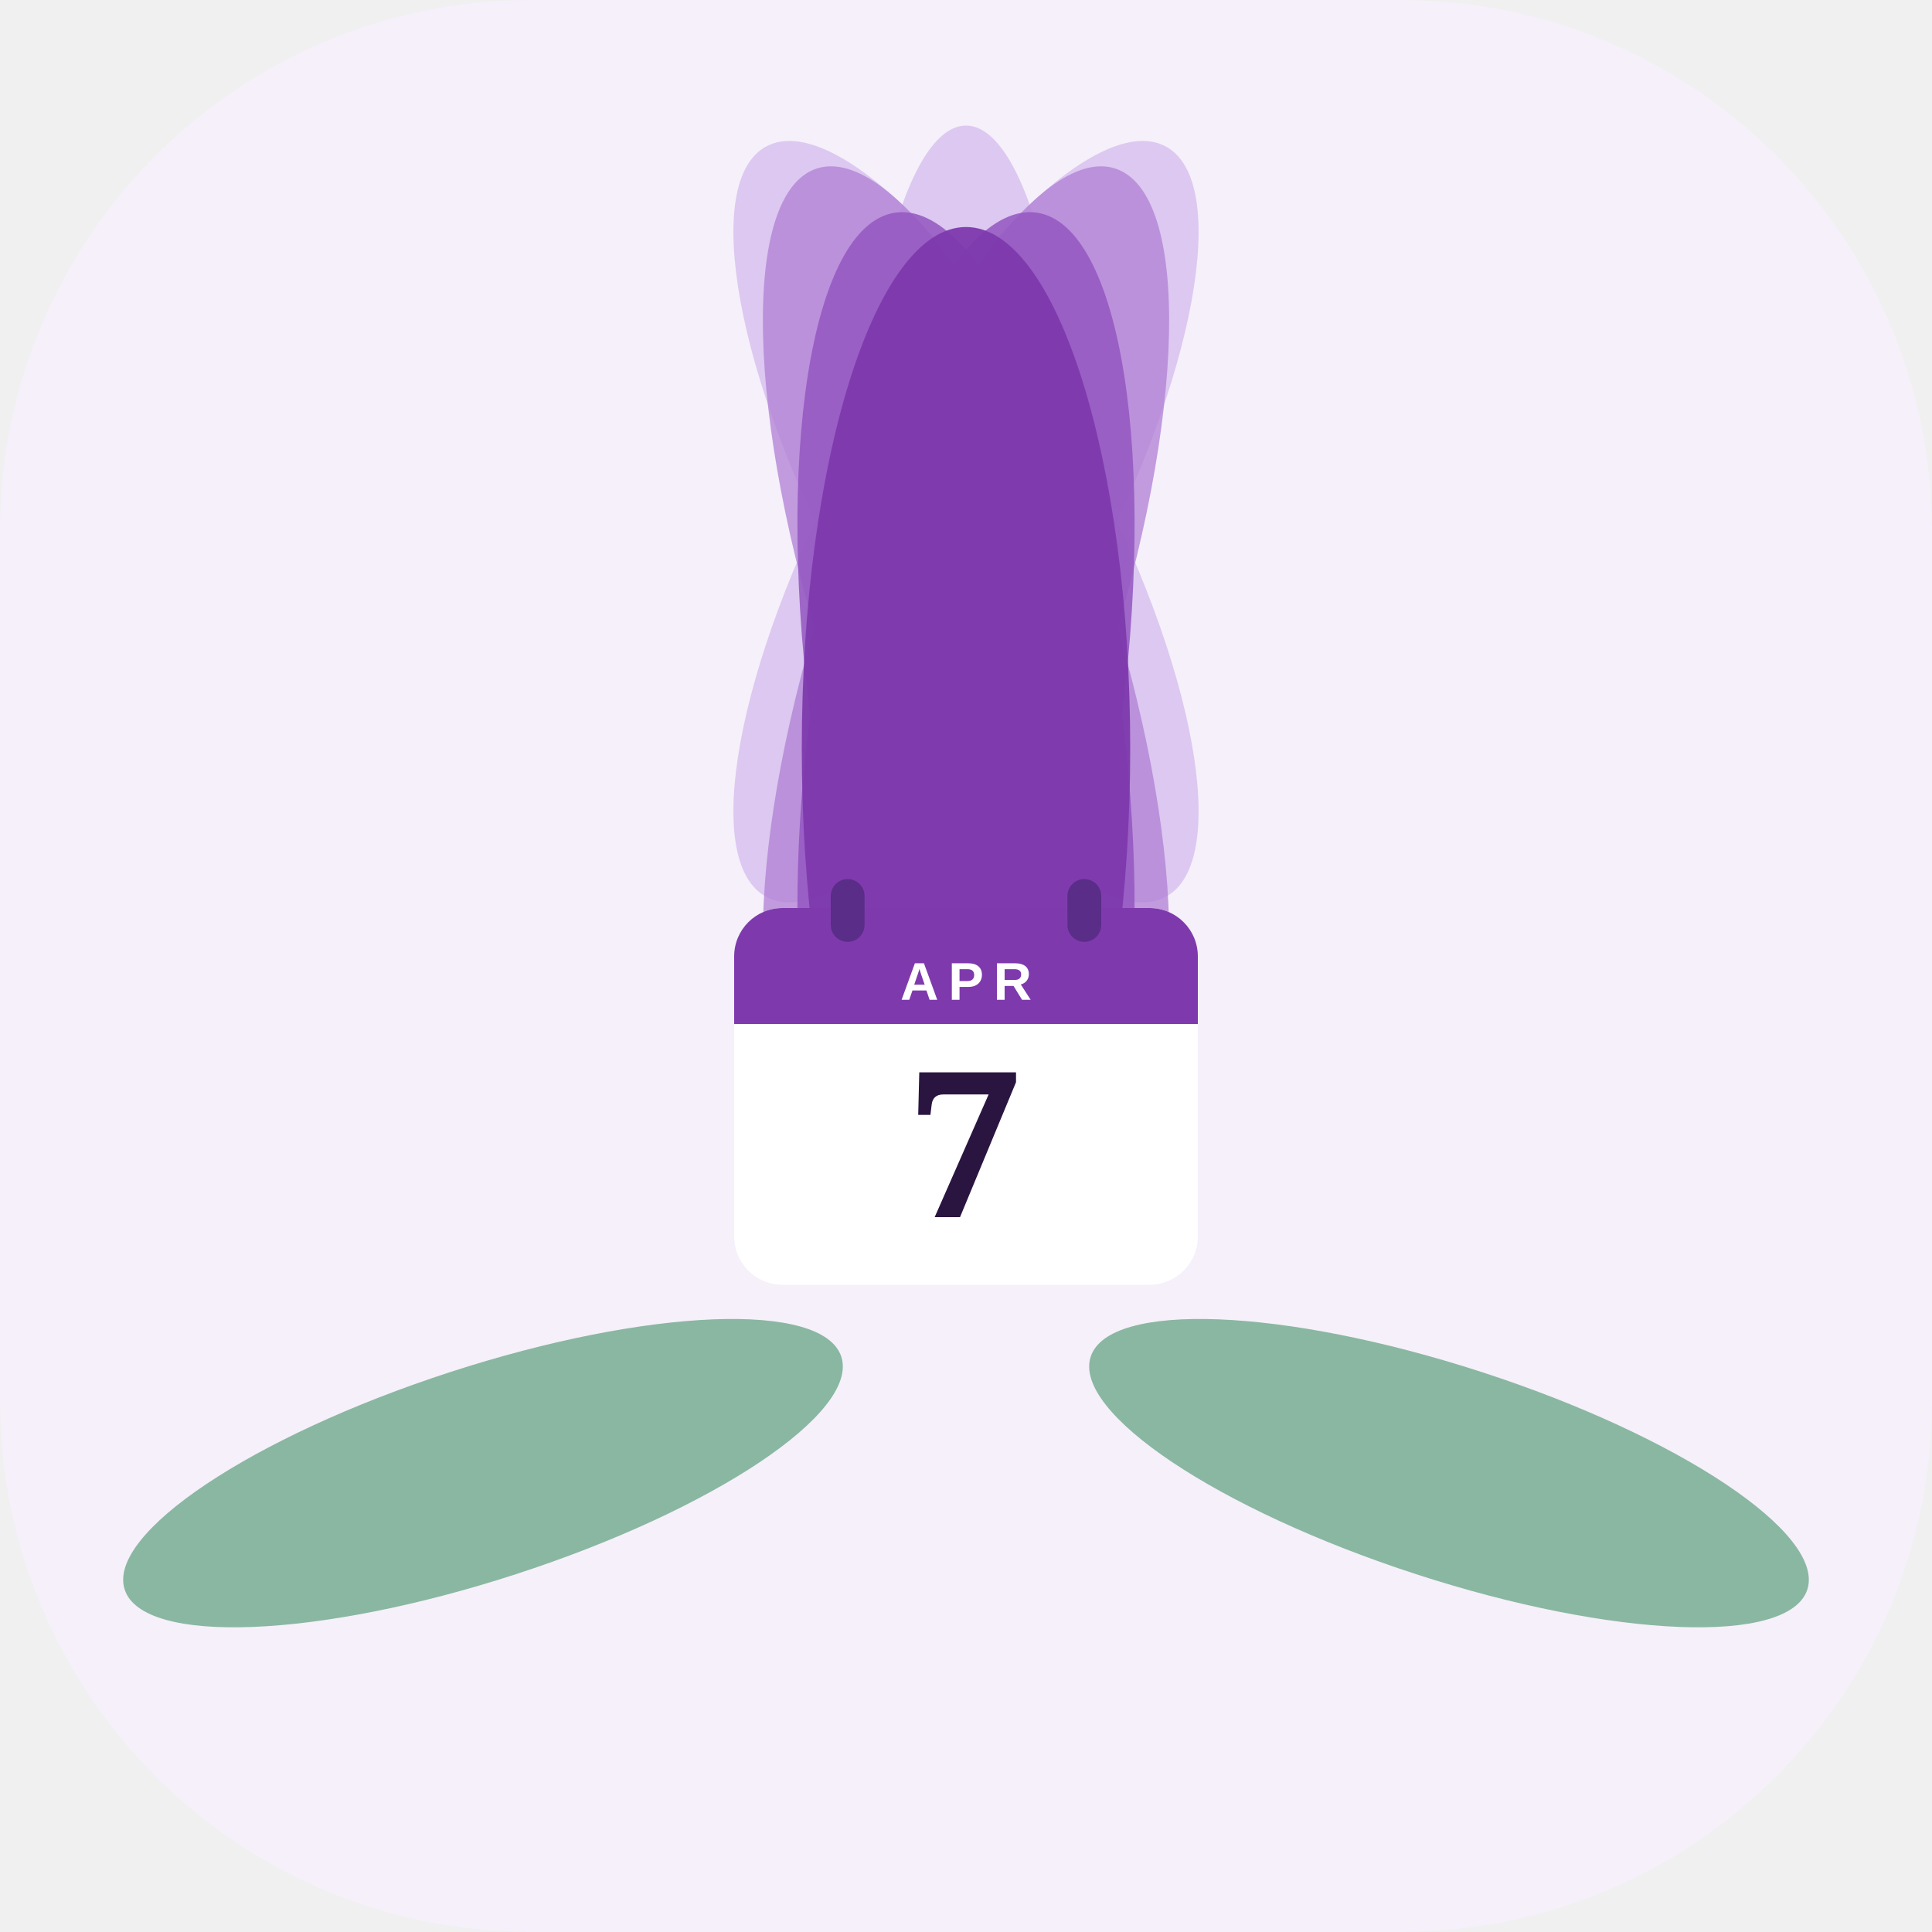
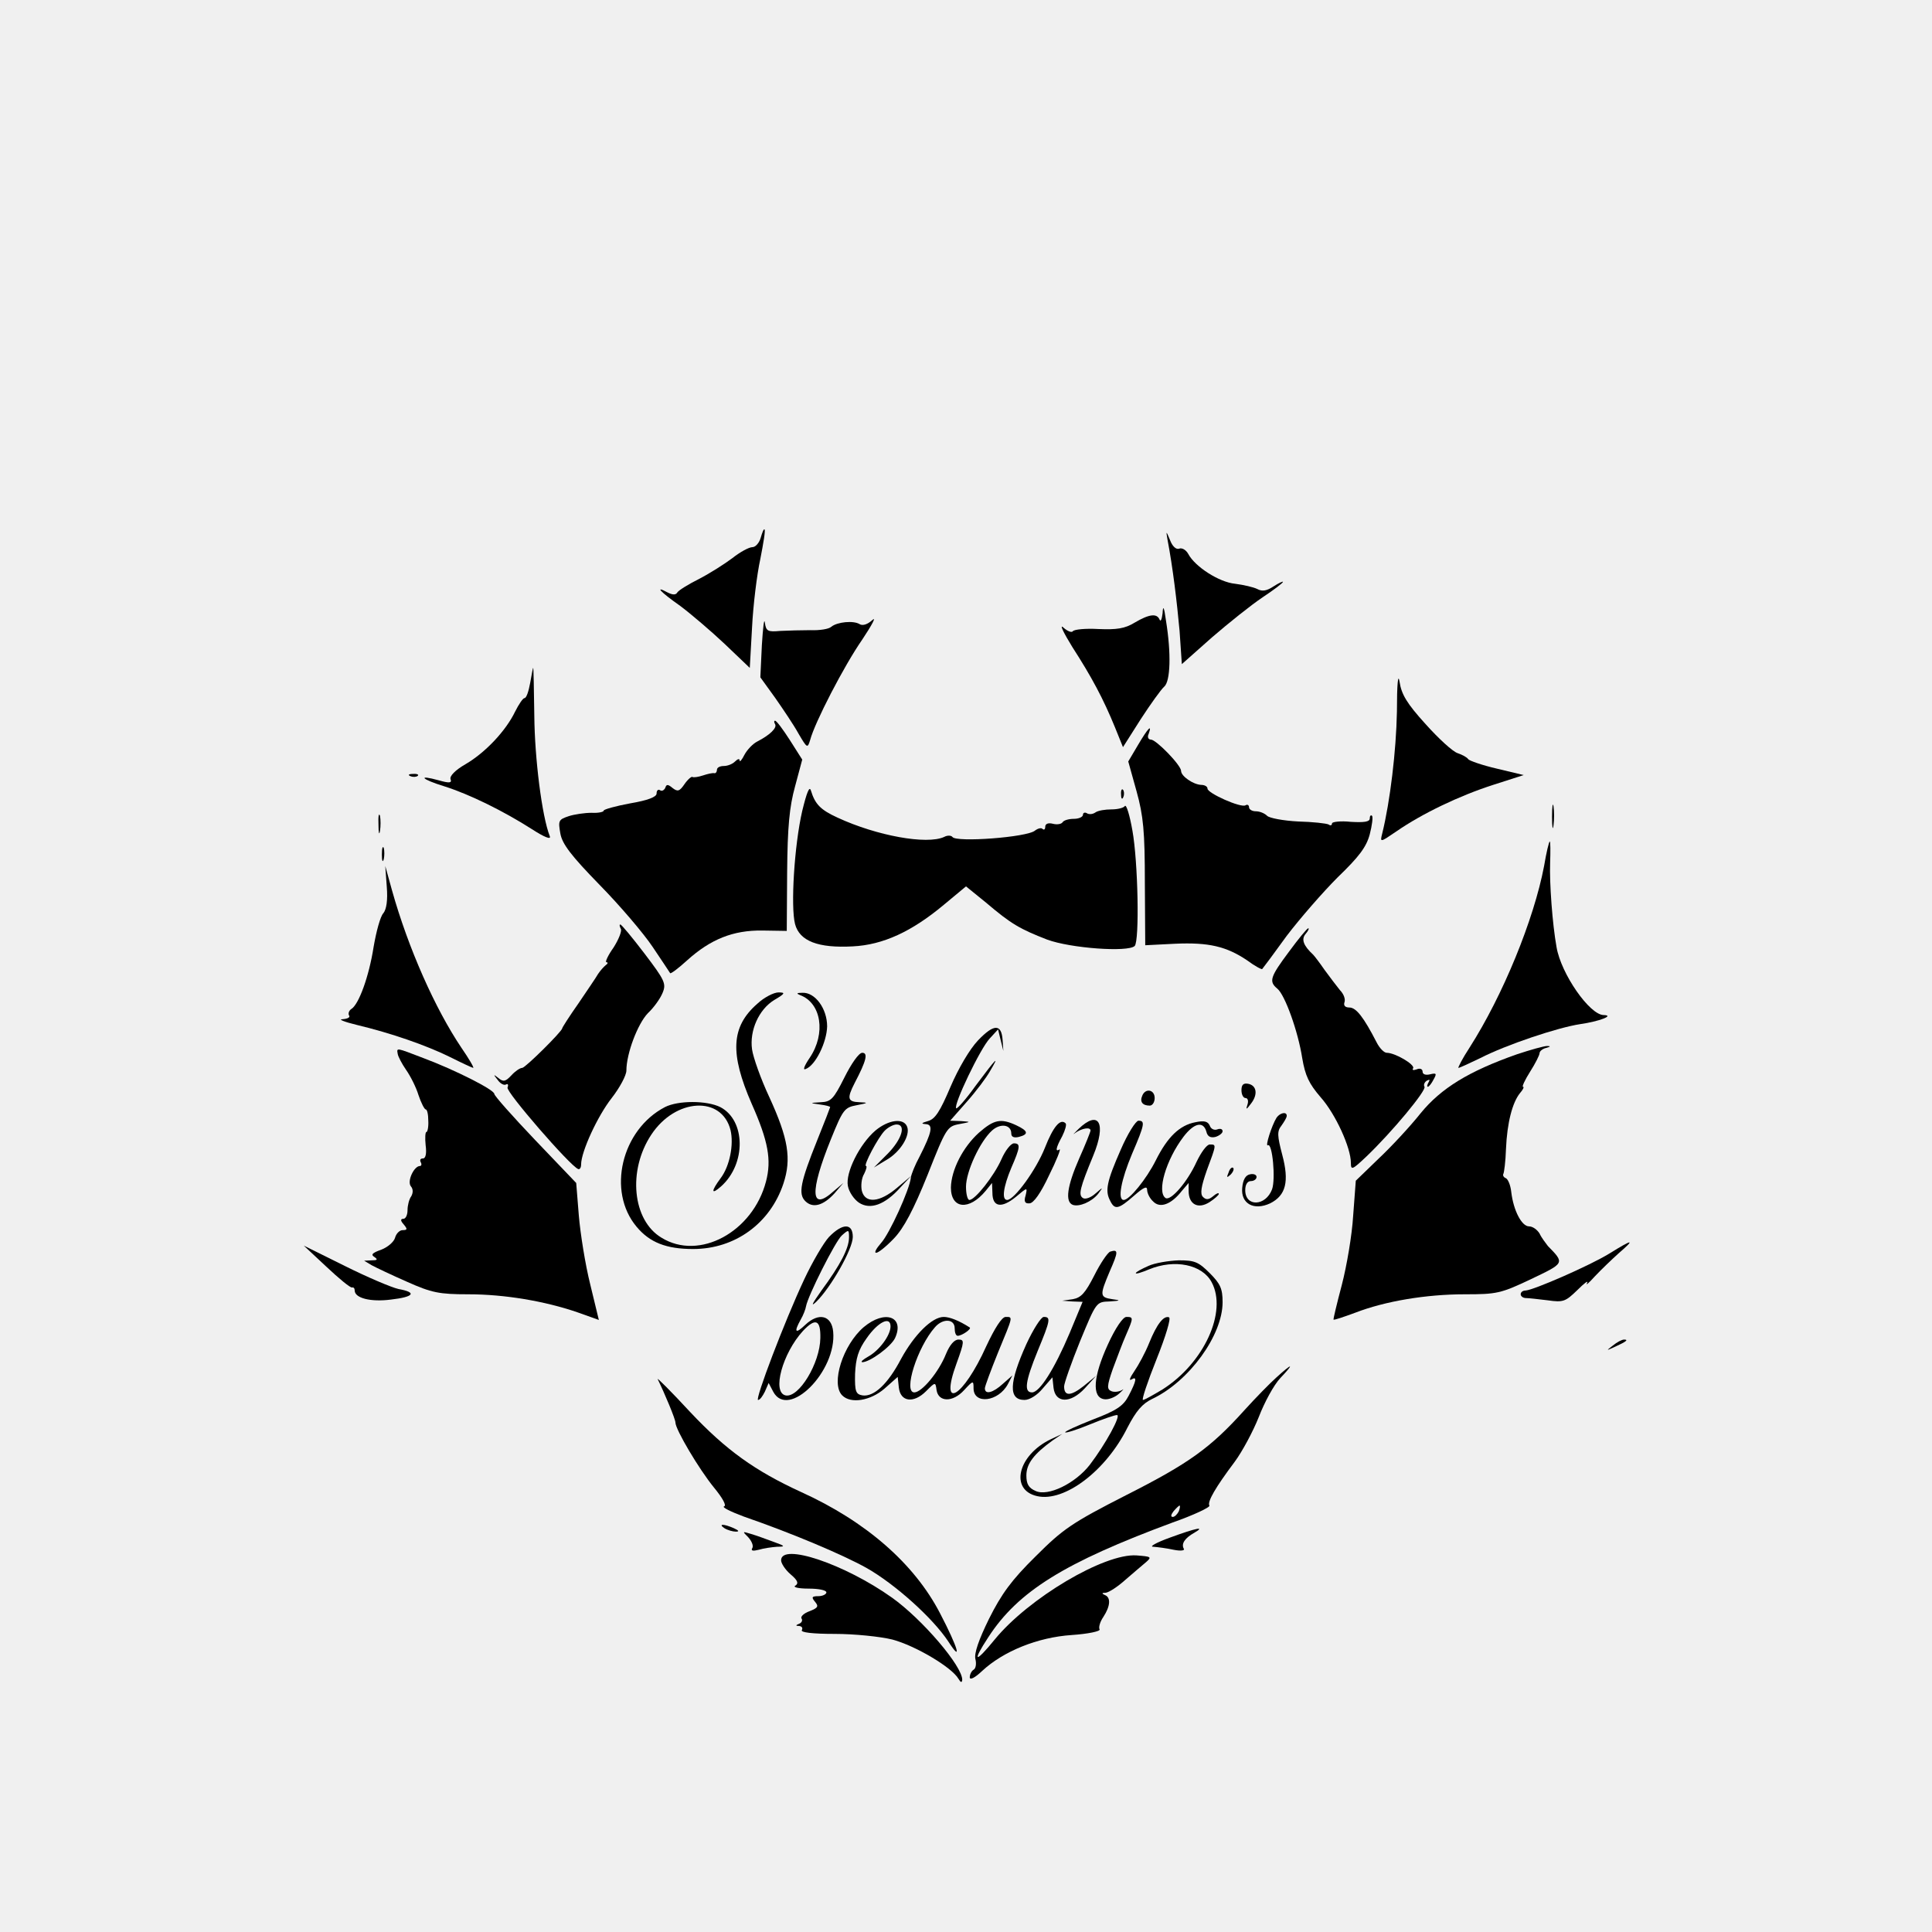
- <svg xmlns="http://www.w3.org/2000/svg" viewBox="0 0 400 400" width="400" height="400">
-   <rect width="400" height="400" rx="110" fill="#f5f0fa" />
-   <ellipse cx="100" cy="305" rx="78" ry="22" fill="#5c9e7a" opacity="0.7" transform="rotate(-18 100 305)" />
-   <ellipse cx="300" cy="305" rx="78" ry="22" fill="#5c9e7a" opacity="0.7" transform="rotate(18 300 305)" />
-   <ellipse cx="200" cy="108" rx="28" ry="88" fill="#c9a8e8" opacity="0.55" transform="rotate(-28 200 108)" />
-   <ellipse cx="200" cy="108" rx="28" ry="88" fill="#c9a8e8" opacity="0.55" transform="rotate(28 200 108)" />
-   <ellipse cx="200" cy="108" rx="22" ry="82" fill="#c9a8e8" opacity="0.55" />
-   <ellipse cx="200" cy="130" rx="30" ry="100" fill="#b07fd4" opacity="0.75" transform="rotate(-18 200 130)" />
-   <ellipse cx="200" cy="130" rx="30" ry="100" fill="#b07fd4" opacity="0.75" transform="rotate(18 200 130)" />
-   <ellipse cx="200" cy="148" rx="32" ry="105" fill="#9558c2" opacity="0.88" transform="rotate(-8 200 148)" />
-   <ellipse cx="200" cy="148" rx="32" ry="105" fill="#9558c2" opacity="0.88" transform="rotate(8 200 148)" />
-   <ellipse cx="200" cy="155" rx="34" ry="108" fill="#7e3aad" opacity="0.95" />
-   <rect x="152" y="188" width="96" height="78" rx="10" fill="white" />
-   <rect x="152" y="188" width="96" height="24" rx="10" fill="#7e3aad" />
-   <rect x="152" y="200" width="96" height="12" fill="#7e3aad" />
-   <rect x="172" y="182" width="7" height="13" rx="3.5" fill="#5a2d88" />
-   <rect x="221" y="182" width="7" height="13" rx="3.5" fill="#5a2d88" />
-   <text x="200" y="207" text-anchor="middle" font-family="Arial,sans-serif" font-size="11" font-weight="bold" fill="white" letter-spacing="2">APR</text>
-   <text x="200" y="252" text-anchor="middle" font-family="Georgia,serif" font-size="42" font-weight="bold" fill="#2a1540">7</text>
+ <svg xmlns="http://www.w3.org/2000/svg" version="1.0" width="512pt" height="512pt" viewBox="0 0 512 512" preserveAspectRatio="xMidYMid meet">
+   <g transform="translate(0,512) scale(0.1,-0.1)" fill="#000000" stroke="none">
+     <path d="M2016 3695 c-4 -14 -14 -25 -22 -25 -9 0 -33 -13 -53 -29 -20 -15 -59 -40 -88 -55 -28 -14 -54 -30 -58 -36 -4 -7 -12 -7 -26 0 -35 19 -20 2 34 -36 28 -21 82 -67 118 -101 l66 -63 6 107 c3 60 13 141 22 182 8 41 14 76 11 78 -2 2 -6 -8 -10 -22z" />
+     <path d="M3094 3690 c14 -73 25 -165 32 -242 l6 -88 80 71 c44 38 104 86 134 106 30 20 54 38 54 41 0 2 -11 -3 -25 -12 -18 -12 -30 -14 -43 -7 -10 5 -36 11 -59 14 -42 4 -106 45 -124 79 -6 11 -17 17 -24 14 -8 -3 -18 6 -24 22 -11 26 -11 26 -7 2z" />
+     <path d="M3081 3495 c-2 -16 -5 -24 -8 -17 -7 17 -27 15 -66 -8 -26 -16 -48 -19 -96 -17 -34 2 -65 -1 -68 -6 -3 -4 -14 0 -25 10 -11 10 0 -13 24 -52 51 -79 82 -137 113 -213 l21 -52 47 74 c26 40 54 79 62 86 17 14 19 89 5 175 -5 37 -8 42 -9 20z" />
+     <path d="M2019 3410 l-4 -85 39 -54 c21 -30 50 -73 62 -95 23 -39 24 -40 31 -17 12 46 90 197 138 266 26 39 38 62 27 52 -13 -12 -26 -16 -34 -11 -16 10 -59 6 -75 -7 -6 -6 -31 -10 -55 -9 -23 0 -60 -1 -80 -2 -33 -3 -38 -1 -41 22 -2 14 -5 -13 -8 -60z" />
+     <path d="M1405 3310 c-4 -22 -10 -40 -15 -40 -4 0 -15 -16 -25 -36 -24 -50 -78 -108 -131 -139 -28 -16 -43 -32 -40 -40 4 -10 -3 -11 -31 -3 -58 16 -47 3 15 -16 66 -21 154 -64 231 -113 34 -22 52 -29 48 -19 -21 53 -40 207 -41 318 -1 71 -2 128 -3 128 -1 0 -4 -18 -8 -40z" />
+     <path d="M3702 3234 c-2 -104 -18 -238 -39 -323 -6 -24 -6 -24 38 6 68 47 166 94 256 123 l81 26 -71 17 c-39 9 -73 21 -76 25 -3 5 -16 12 -28 16 -13 4 -51 39 -85 77 -50 55 -64 79 -69 112 -4 25 -7 -6 -7 -79z" />
+     <path d="M2054 3201 c6 -10 -14 -29 -47 -46 -12 -6 -27 -22 -34 -35 -7 -14 -13 -21 -13 -15 0 5 -5 4 -12 -3 -7 -7 -20 -12 -30 -12 -10 0 -18 -4 -18 -10 0 -5 -3 -10 -7 -9 -5 1 -18 -2 -30 -6 -12 -4 -25 -6 -28 -4 -2 2 -12 -6 -21 -19 -13 -19 -18 -21 -32 -10 -12 10 -16 10 -19 0 -3 -6 -9 -10 -14 -6 -5 3 -9 -1 -9 -9 0 -9 -23 -18 -70 -26 -38 -7 -70 -16 -70 -19 0 -4 -15 -7 -32 -6 -18 0 -46 -4 -61 -9 -27 -9 -28 -12 -22 -46 5 -28 29 -59 104 -136 54 -55 117 -129 141 -165 24 -36 45 -67 46 -69 2 -2 22 13 45 34 62 56 122 80 199 79 l65 -1 1 156 c1 119 6 173 21 227 l19 71 -33 52 c-18 28 -35 51 -39 51 -3 0 -3 -4 0 -9z" />
+     <path d="M3016 3146 l-26 -44 22 -79 c18 -65 22 -106 22 -243 l1 -165 79 4 c89 4 136 -7 191 -44 20 -15 39 -25 40 -23 2 2 31 41 65 88 35 46 96 116 135 155 56 54 76 80 85 114 6 23 9 46 6 49 -3 3 -6 0 -6 -7 0 -9 -15 -11 -50 -9 -27 3 -50 0 -50 -4 0 -5 -4 -7 -9 -3 -6 3 -42 7 -81 8 -39 2 -76 9 -82 15 -7 7 -20 12 -30 12 -10 0 -18 5 -18 11 0 5 -4 8 -9 5 -12 -8 -101 32 -101 44 0 6 -8 10 -17 10 -21 1 -53 23 -53 37 0 15 -66 83 -80 83 -7 0 -10 7 -6 15 10 28 -2 15 -28 -29z" />
+     <path d="M1088 3063 c7 -3 16 -2 19 1 4 3 -2 6 -13 5 -11 0 -14 -3 -6 -6z" />
+     <path d="M2126 2971 c-21 -91 -31 -254 -19 -300 12 -45 61 -64 153 -59 80 4 156 39 241 110 l59 49 53 -43 c67 -57 90 -70 162 -98 62 -23 214 -34 232 -17 13 13 9 223 -6 306 -7 40 -16 70 -20 65 -3 -5 -19 -9 -36 -9 -16 0 -35 -3 -42 -8 -7 -5 -17 -6 -23 -2 -5 3 -10 1 -10 -4 0 -6 -11 -11 -24 -11 -14 0 -27 -4 -30 -9 -3 -5 -15 -7 -26 -4 -12 3 -20 0 -20 -8 0 -7 -3 -9 -7 -6 -3 4 -12 2 -20 -4 -20 -18 -210 -32 -219 -17 -3 4 -13 5 -22 0 -46 -21 -178 3 -282 51 -46 21 -60 36 -71 72 -4 13 -11 -5 -23 -54z" />
+     <path d="M2971 3014 c0 -11 3 -14 6 -6 3 7 2 16 -1 19 -3 4 -6 -2 -5 -13z" />
+     <path d="M4113 2955 c0 -27 2 -38 4 -22 2 15 2 37 0 50 -2 12 -4 0 -4 -28z" />
+     <path d="M1003 2935 c0 -22 2 -30 4 -17 2 12 2 30 0 40 -3 9 -5 -1 -4 -23z" />
+     <path d="M4092 2825 c-27 -142 -109 -343 -198 -482 -19 -29 -31 -53 -29 -53 3 0 29 12 58 26 68 35 205 81 265 90 49 7 92 23 62 24 -37 0 -113 109 -125 180 -11 61 -19 170 -17 223 1 31 1 57 -1 57 -2 0 -9 -29 -15 -65z" />
+     <path d="M1012 2855 c0 -16 2 -22 5 -12 2 9 2 23 0 30 -3 6 -5 -1 -5 -18z" />
+     <path d="M1025 2770 c3 -36 -1 -60 -9 -70 -8 -8 -19 -49 -26 -90 -12 -77 -39 -152 -59 -164 -6 -4 -9 -12 -6 -17 4 -5 -4 -9 -17 -10 -13 0 4 -7 37 -15 92 -22 184 -54 247 -85 32 -16 60 -29 62 -29 3 0 -11 24 -31 53 -70 104 -141 264 -184 417 l-18 65 4 -55z" />
+     <path d="M1645 2659 c4 -5 -5 -28 -19 -50 -15 -21 -23 -39 -19 -39 5 0 4 -4 -2 -8 -5 -4 -14 -14 -20 -23 -5 -9 -29 -44 -52 -78 -24 -34 -43 -64 -43 -66 0 -8 -98 -105 -106 -105 -6 0 -19 -9 -29 -20 -15 -16 -21 -18 -34 -7 -14 11 -14 10 -2 -5 7 -10 17 -15 22 -12 5 3 7 -1 4 -8 -5 -11 165 -207 187 -216 4 -2 8 3 8 12 0 34 44 129 81 176 21 27 39 60 39 73 0 45 30 124 57 152 16 15 33 39 39 54 10 24 6 33 -48 104 -32 42 -61 77 -64 77 -3 0 -2 -5 1 -11z" />
+     <path d="M3416 2598 c-50 -67 -54 -79 -31 -98 20 -16 55 -113 66 -184 8 -47 18 -68 49 -104 39 -44 80 -133 80 -174 0 -20 4 -18 41 17 69 66 160 176 154 185 -3 5 0 12 6 16 8 4 9 3 5 -4 -4 -7 -5 -12 -2 -12 3 0 10 9 15 19 9 16 8 18 -9 14 -12 -3 -20 0 -20 7 0 7 -7 10 -16 6 -8 -3 -13 -2 -9 3 5 10 -48 41 -70 41 -7 0 -19 12 -27 28 -34 66 -54 92 -72 92 -11 0 -16 5 -13 14 3 8 -2 22 -12 32 -9 11 -27 35 -41 54 -13 19 -27 37 -30 40 -26 24 -32 41 -20 55 7 8 10 15 7 15 -3 0 -26 -28 -51 -62z" />
+     <path d="M2007 2460 c-70 -61 -73 -132 -15 -265 44 -99 53 -149 38 -206 -35 -134 -177 -211 -277 -149 -77 46 -90 178 -27 273 64 97 187 104 210 12 9 -38 -2 -95 -26 -127 -26 -35 -26 -46 1 -22 67 60 65 175 -2 210 -36 18 -112 18 -147 0 -115 -60 -154 -223 -75 -317 35 -42 79 -59 150 -59 111 0 204 68 239 173 22 66 13 120 -37 229 -23 49 -43 106 -46 127 -7 50 18 106 59 131 29 17 30 20 11 20 -12 0 -38 -13 -56 -30z" />
+     <path d="M2120 2483 c57 -21 69 -102 26 -166 -15 -22 -19 -34 -11 -30 26 9 56 71 57 113 0 47 -32 91 -66 89 -15 0 -16 -2 -6 -6z" />
+     <path d="M2592 2363 c-22 -23 -52 -74 -73 -123 -28 -66 -41 -86 -60 -91 -17 -5 -19 -7 -6 -8 21 -1 17 -21 -16 -86 -12 -22 -22 -47 -23 -55 -3 -32 -57 -150 -79 -174 -13 -15 -19 -26 -13 -26 6 0 27 17 47 38 26 27 52 76 89 168 49 124 52 129 84 135 32 6 32 6 5 8 l-29 1 44 50 c24 27 52 64 62 82 26 44 17 35 -39 -40 -25 -35 -49 -62 -51 -59 -8 8 64 159 89 185 l22 24 7 -29 7 -28 -2 29 c-3 43 -23 43 -65 -1z" />
+     <path d="M4020 2326 c-128 -45 -201 -90 -255 -156 -27 -34 -77 -88 -111 -120 l-61 -59 -7 -93 c-3 -51 -17 -133 -30 -183 -13 -49 -23 -91 -22 -92 1 -2 27 7 57 18 80 31 189 49 291 49 84 0 95 2 175 40 90 43 90 42 45 88 -6 8 -17 22 -22 33 -6 10 -18 19 -28 19 -19 0 -41 41 -47 91 -2 19 -9 35 -15 37 -5 2 -8 7 -6 11 2 3 6 33 7 66 3 70 17 123 37 148 8 9 12 17 8 17 -3 0 5 18 19 40 14 22 25 44 25 49 0 5 8 12 18 14 11 3 12 5 2 5 -8 0 -44 -10 -80 -22z" />
+     <path d="M1054 2327 c1 -7 11 -26 22 -42 12 -17 27 -47 33 -67 7 -21 16 -38 19 -38 4 0 7 -13 7 -30 1 -16 -2 -30 -5 -30 -3 0 -4 -16 -2 -35 3 -22 0 -35 -7 -35 -7 0 -9 -4 -6 -10 3 -5 2 -10 -2 -10 -16 0 -35 -41 -24 -54 6 -7 6 -17 1 -26 -6 -8 -10 -25 -10 -37 0 -13 -5 -23 -11 -23 -8 0 -8 -5 1 -15 10 -12 10 -15 -3 -15 -8 0 -17 -9 -20 -20 -3 -11 -19 -25 -37 -32 -23 -8 -28 -13 -18 -19 10 -7 8 -9 -7 -9 l-20 -1 20 -12 c11 -6 53 -26 94 -44 65 -29 85 -33 162 -33 96 0 203 -18 290 -48 l56 -20 -23 95 c-13 52 -26 134 -30 181 l-7 87 -109 114 c-59 62 -108 117 -108 122 0 11 -105 64 -188 95 -73 28 -71 28 -68 11z" />
+     <path d="M2238 2265 c-29 -58 -36 -65 -63 -66 -30 -2 -30 -2 -2 -6 15 -2 27 -5 27 -7 0 -1 -15 -40 -34 -87 -45 -112 -51 -143 -32 -162 20 -20 48 -12 78 21 l23 27 -26 -22 c-61 -55 -64 -3 -7 138 32 79 36 84 68 90 31 6 32 7 8 8 -32 1 -34 10 -13 51 31 59 36 80 20 80 -9 0 -29 -29 -47 -65z" />
+     <path d="M3290 2231 c0 -12 5 -21 11 -21 6 0 8 -8 5 -17 -5 -15 -3 -14 9 2 19 24 16 49 -8 53 -12 2 -17 -3 -17 -17z" />
+     <path d="M3027 2216 c-7 -16 1 -26 20 -26 7 0 13 9 13 20 0 23 -25 27 -33 6z" />
+     <path d="M3383 2158 c-13 -21 -31 -78 -23 -73 12 7 21 -90 11 -117 -17 -45 -71 -47 -71 -2 0 15 6 24 15 24 8 0 15 5 15 11 0 6 -8 9 -17 7 -12 -2 -19 -14 -21 -36 -4 -42 31 -61 74 -41 42 21 51 58 32 129 -13 50 -14 62 -2 77 7 10 14 21 14 26 0 12 -18 8 -27 -5z" />
+     <path d="M2320 2124 c-42 -36 -80 -112 -73 -147 3 -16 16 -35 29 -44 30 -20 69 -6 110 40 l29 31 -38 -32 c-46 -39 -84 -42 -93 -8 -3 13 -1 34 6 45 6 12 8 21 5 21 -8 0 32 76 50 94 9 9 23 16 31 16 26 0 14 -39 -23 -77 l-37 -37 33 20 c37 21 64 65 55 88 -9 24 -49 19 -84 -10z" />
+     <path d="M2594 2118 c-42 -38 -73 -98 -74 -145 0 -57 48 -62 92 -9 l17 21 1 -26 c0 -38 24 -42 62 -11 31 26 31 26 26 4 -5 -16 -2 -22 10 -21 11 0 30 27 52 74 20 40 32 71 28 69 -12 -8 -10 4 7 35 8 16 12 31 9 34 -14 14 -33 -9 -55 -65 -23 -58 -81 -138 -100 -138 -15 0 -10 35 11 85 24 55 25 65 7 65 -8 0 -23 -19 -33 -42 -20 -45 -70 -108 -85 -108 -5 0 -9 16 -9 35 0 40 37 120 69 149 22 20 51 16 51 -8 0 -9 7 -12 20 -9 27 7 25 16 -7 31 -41 19 -59 15 -99 -20z" />
+     <path d="M2858 2128 c-13 -13 -17 -17 -8 -10 17 12 40 16 40 6 0 -3 -13 -36 -30 -74 -32 -73 -38 -115 -17 -123 17 -6 50 8 67 29 14 19 14 19 -7 1 -12 -11 -27 -16 -33 -12 -13 8 -8 27 27 112 36 87 15 123 -39 71z" />
+     <path d="M2970 2073 c-37 -84 -42 -109 -28 -135 12 -25 22 -23 63 13 25 22 35 27 35 16 0 -9 7 -23 16 -31 18 -19 48 -8 76 28 l18 21 0 -21 c0 -36 25 -49 55 -30 14 9 25 19 25 22 0 4 -7 1 -15 -6 -12 -10 -19 -10 -27 -2 -8 8 -5 27 10 70 26 70 26 69 8 69 -8 0 -23 -21 -35 -46 -24 -53 -68 -104 -82 -96 -24 16 1 101 47 162 28 37 53 43 61 14 3 -13 11 -17 24 -14 10 3 19 10 19 15 0 6 -6 8 -14 5 -8 -3 -17 1 -20 10 -5 11 -14 14 -38 9 -42 -8 -74 -39 -105 -101 -25 -50 -70 -105 -85 -105 -17 0 -7 53 22 122 34 79 35 88 17 88 -7 0 -29 -35 -47 -77z" />
+     <path d="M3256 2013 c-6 -14 -5 -15 5 -6 7 7 10 15 7 18 -3 3 -9 -2 -12 -12z" />
+     <path d="M2197 1842 c-14 -15 -44 -66 -66 -113 -52 -111 -131 -319 -122 -319 5 0 12 10 18 22 l10 23 12 -23 c40 -75 169 54 159 159 -4 43 -38 52 -74 18 -26 -25 -31 -20 -12 14 7 12 13 28 14 35 5 28 78 173 95 188 18 16 19 16 19 -5 0 -29 -23 -73 -73 -141 -24 -34 -30 -45 -14 -30 39 38 97 140 97 172 0 37 -27 37 -63 0z m-23 -268 c-1 -67 -57 -159 -92 -152 -37 8 -8 112 46 171 33 35 47 30 46 -19z" />
+     <path d="M4265 1798 c-52 -32 -201 -97 -222 -98 -7 0 -13 -4 -13 -10 0 -5 6 -10 14 -10 7 0 33 -3 58 -6 41 -6 47 -3 78 27 19 19 30 27 26 19 -5 -8 4 -1 20 17 16 17 45 45 64 62 44 38 38 38 -25 -1z" />
+     <path d="M865 1763 c33 -31 63 -56 68 -55 4 1 7 -2 7 -8 0 -20 42 -31 96 -24 61 7 70 19 20 28 -18 4 -82 31 -142 61 l-109 54 60 -56z" />
+     <path d="M2942 1803 c-7 -3 -26 -31 -42 -63 -24 -47 -35 -59 -57 -63 l-28 -4 27 -2 27 -1 -34 -82 c-41 -97 -80 -158 -100 -158 -22 0 -18 29 15 110 34 82 35 90 16 90 -7 0 -28 -33 -46 -72 -46 -102 -48 -148 -5 -148 14 0 34 13 48 30 l26 30 3 -28 c5 -41 45 -42 83 -1 l30 33 -33 -27 c-34 -27 -52 -28 -52 -1 0 8 19 62 42 119 43 104 43 105 78 106 30 2 31 3 8 6 -34 5 -34 10 -7 74 23 52 23 59 1 52z" />
+     <path d="M3043 1765 c-18 -8 -33 -16 -33 -19 0 -3 16 2 35 10 68 28 141 13 166 -34 42 -78 -20 -214 -130 -284 -25 -15 -48 -28 -52 -28 -4 0 12 48 36 108 24 60 39 109 33 111 -14 5 -32 -17 -53 -69 -10 -25 -28 -58 -39 -74 -11 -16 -15 -26 -8 -22 16 10 14 -3 -7 -43 -14 -27 -32 -39 -95 -63 -43 -17 -76 -32 -73 -34 2 -2 31 7 65 21 34 14 66 25 72 25 12 0 -30 -77 -72 -132 -38 -49 -111 -85 -144 -69 -18 8 -24 18 -24 41 0 31 20 57 70 93 l25 17 -30 -14 c-88 -42 -110 -135 -36 -151 72 -16 182 67 239 182 23 44 39 63 66 76 97 46 186 168 186 256 0 36 -6 49 -34 77 -30 30 -40 34 -82 34 -27 -1 -64 -7 -81 -15z" />
+     <path d="M2289 1603 c-55 -47 -88 -150 -57 -181 23 -23 75 -14 112 18 l35 31 3 -28 c4 -38 39 -43 72 -10 25 25 25 25 28 3 5 -32 43 -33 73 0 24 26 25 26 25 5 0 -44 66 -36 91 11 l12 23 -25 -22 c-26 -24 -48 -30 -48 -12 0 5 16 48 35 95 40 97 40 94 20 94 -10 0 -29 -30 -51 -77 -62 -138 -126 -174 -79 -46 21 58 21 63 5 63 -11 0 -23 -14 -33 -38 -19 -48 -64 -102 -84 -102 -30 0 8 120 55 173 21 24 52 22 52 -3 0 -11 3 -20 8 -20 11 0 37 18 32 22 -28 18 -53 28 -69 28 -31 0 -78 -47 -113 -111 -35 -67 -72 -101 -102 -97 -18 3 -21 10 -20 57 2 41 8 63 31 95 30 43 63 59 63 31 0 -24 -30 -64 -59 -80 -14 -8 -21 -14 -16 -15 20 0 76 41 87 64 26 57 -27 76 -83 29z" />
+     <path d="M2936 1557 c-39 -85 -43 -140 -10 -145 11 -2 29 5 40 15 11 10 14 14 7 9 -7 -4 -19 -6 -27 -3 -13 5 -13 13 3 59 11 29 26 70 35 90 20 46 20 48 1 48 -9 0 -29 -29 -49 -73z" />
+     <path d="M4274 1554 c-18 -14 -18 -14 6 -3 31 14 36 19 24 19 -6 0 -19 -7 -30 -16z" />
+     <path d="M3383 1470 c-18 -16 -56 -55 -85 -87 -90 -100 -147 -141 -313 -225 -145 -74 -168 -90 -241 -163 -63 -62 -90 -99 -123 -165 -27 -55 -40 -92 -36 -107 3 -12 1 -25 -5 -28 -5 -3 -10 -12 -10 -20 0 -8 13 -2 33 17 56 52 147 89 237 95 44 3 77 10 74 15 -3 5 1 20 10 33 19 29 20 52 4 58 -9 4 -8 6 2 6 9 1 32 16 52 34 20 17 45 39 55 47 16 14 14 15 -25 18 -85 6 -286 -113 -376 -223 -52 -64 -61 -61 -17 6 79 122 202 198 488 304 57 20 101 41 98 45 -6 10 16 48 67 116 20 27 49 81 64 119 15 39 40 85 57 103 38 40 33 41 -10 2z m-259 -355 c-4 -8 -11 -15 -16 -15 -6 0 -5 6 2 15 7 8 14 15 16 15 2 0 1 -7 -2 -15z" />
+     <path d="M1743 1465 c19 -39 47 -106 47 -115 0 -18 62 -123 102 -172 23 -28 34 -48 27 -50 -7 -2 17 -14 52 -27 130 -45 262 -101 325 -136 76 -43 176 -133 217 -195 38 -59 26 -17 -22 75 -68 131 -196 243 -368 321 -122 56 -199 111 -294 212 -50 54 -89 93 -86 87z" />
+     <path d="M1920 1070 c8 -5 22 -9 30 -9 10 0 8 3 -5 9 -27 12 -43 12 -25 0z" />
+     <path d="M3100 1045 c-36 -13 -55 -24 -44 -24 12 -1 36 -4 54 -8 20 -4 31 -2 27 3 -7 13 3 28 28 42 31 18 6 13 -65 -13z" />
+     <path d="M1983 1046 c9 -10 14 -22 11 -28 -5 -8 1 -9 17 -5 13 4 35 7 49 8 22 0 21 2 -10 13 -19 7 -46 17 -60 21 -23 7 -23 7 -7 -9z" />
+     <path d="M2070 985 c0 -8 11 -25 25 -37 19 -16 22 -24 13 -30 -8 -4 7 -8 35 -8 26 0 47 -4 47 -10 0 -5 -10 -10 -21 -10 -18 0 -19 -3 -9 -15 10 -12 8 -16 -15 -25 -14 -5 -24 -14 -21 -19 4 -5 0 -12 -6 -14 -10 -4 -10 -6 0 -6 7 -1 10 -5 7 -11 -4 -6 28 -10 87 -10 52 0 121 -7 153 -15 60 -16 157 -73 175 -104 6 -10 9 -11 10 -3 1 36 -106 161 -186 218 -125 89 -294 146 -294 99z" />
+   </g>
</svg>
